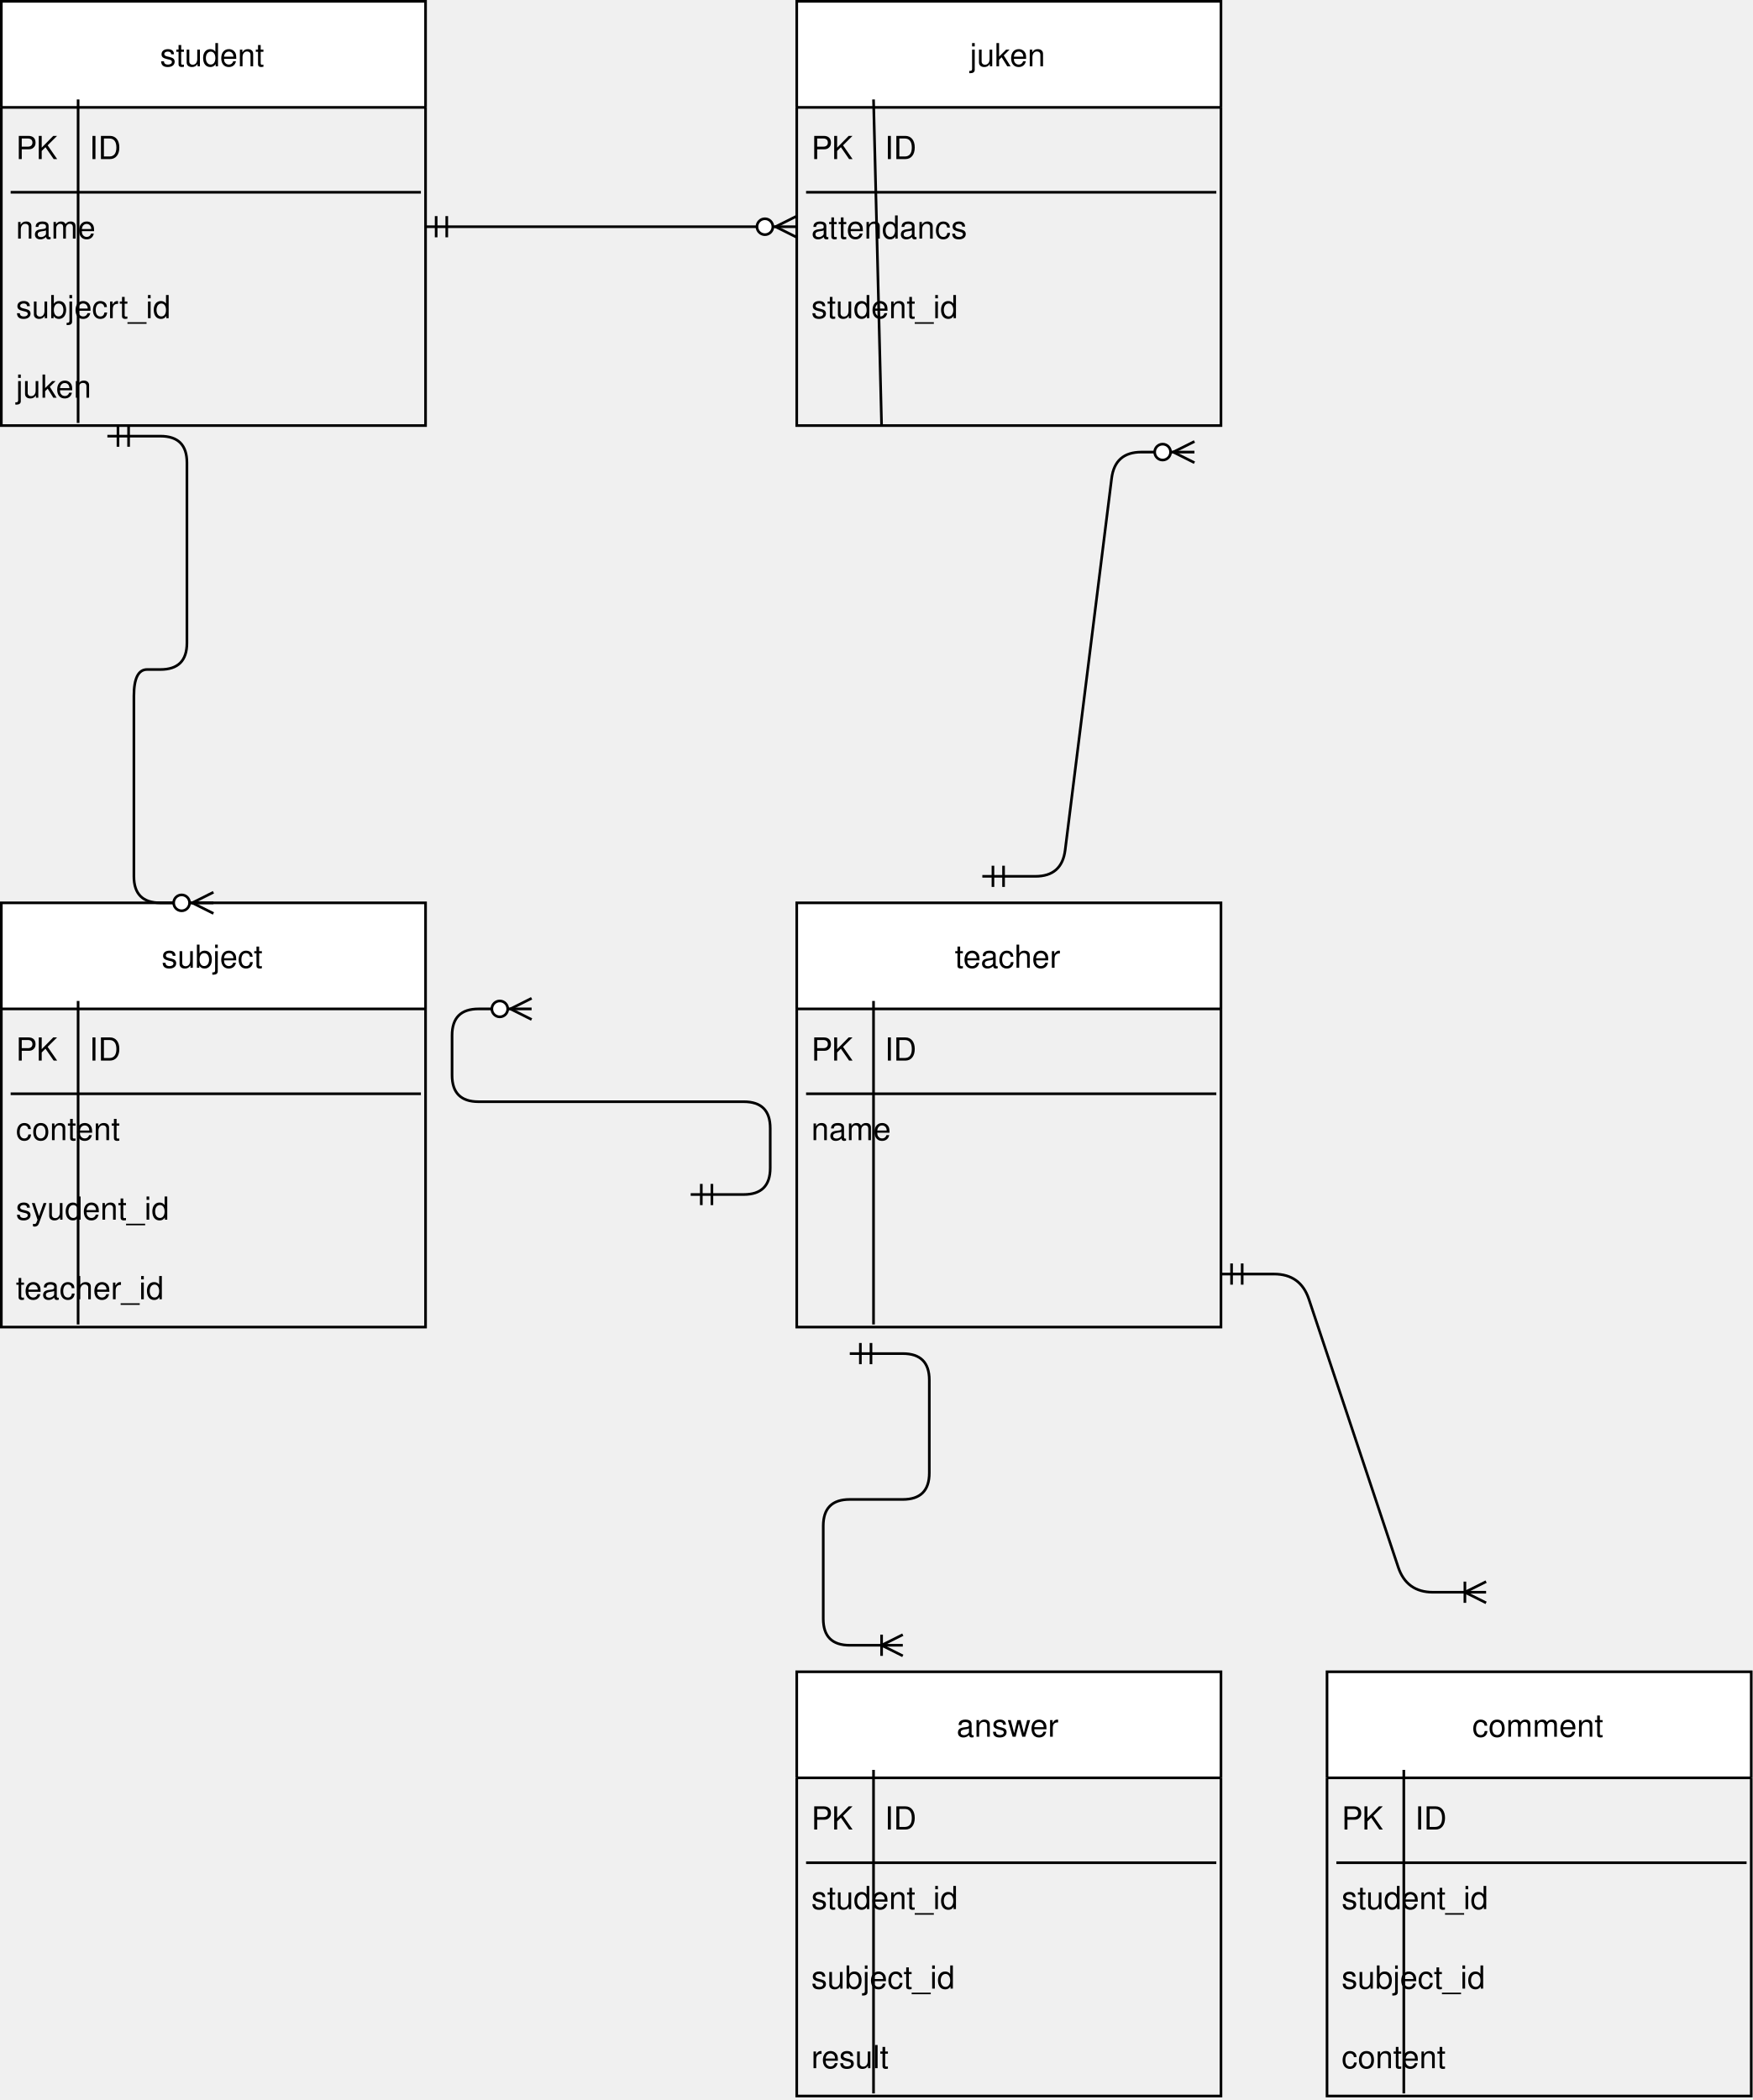
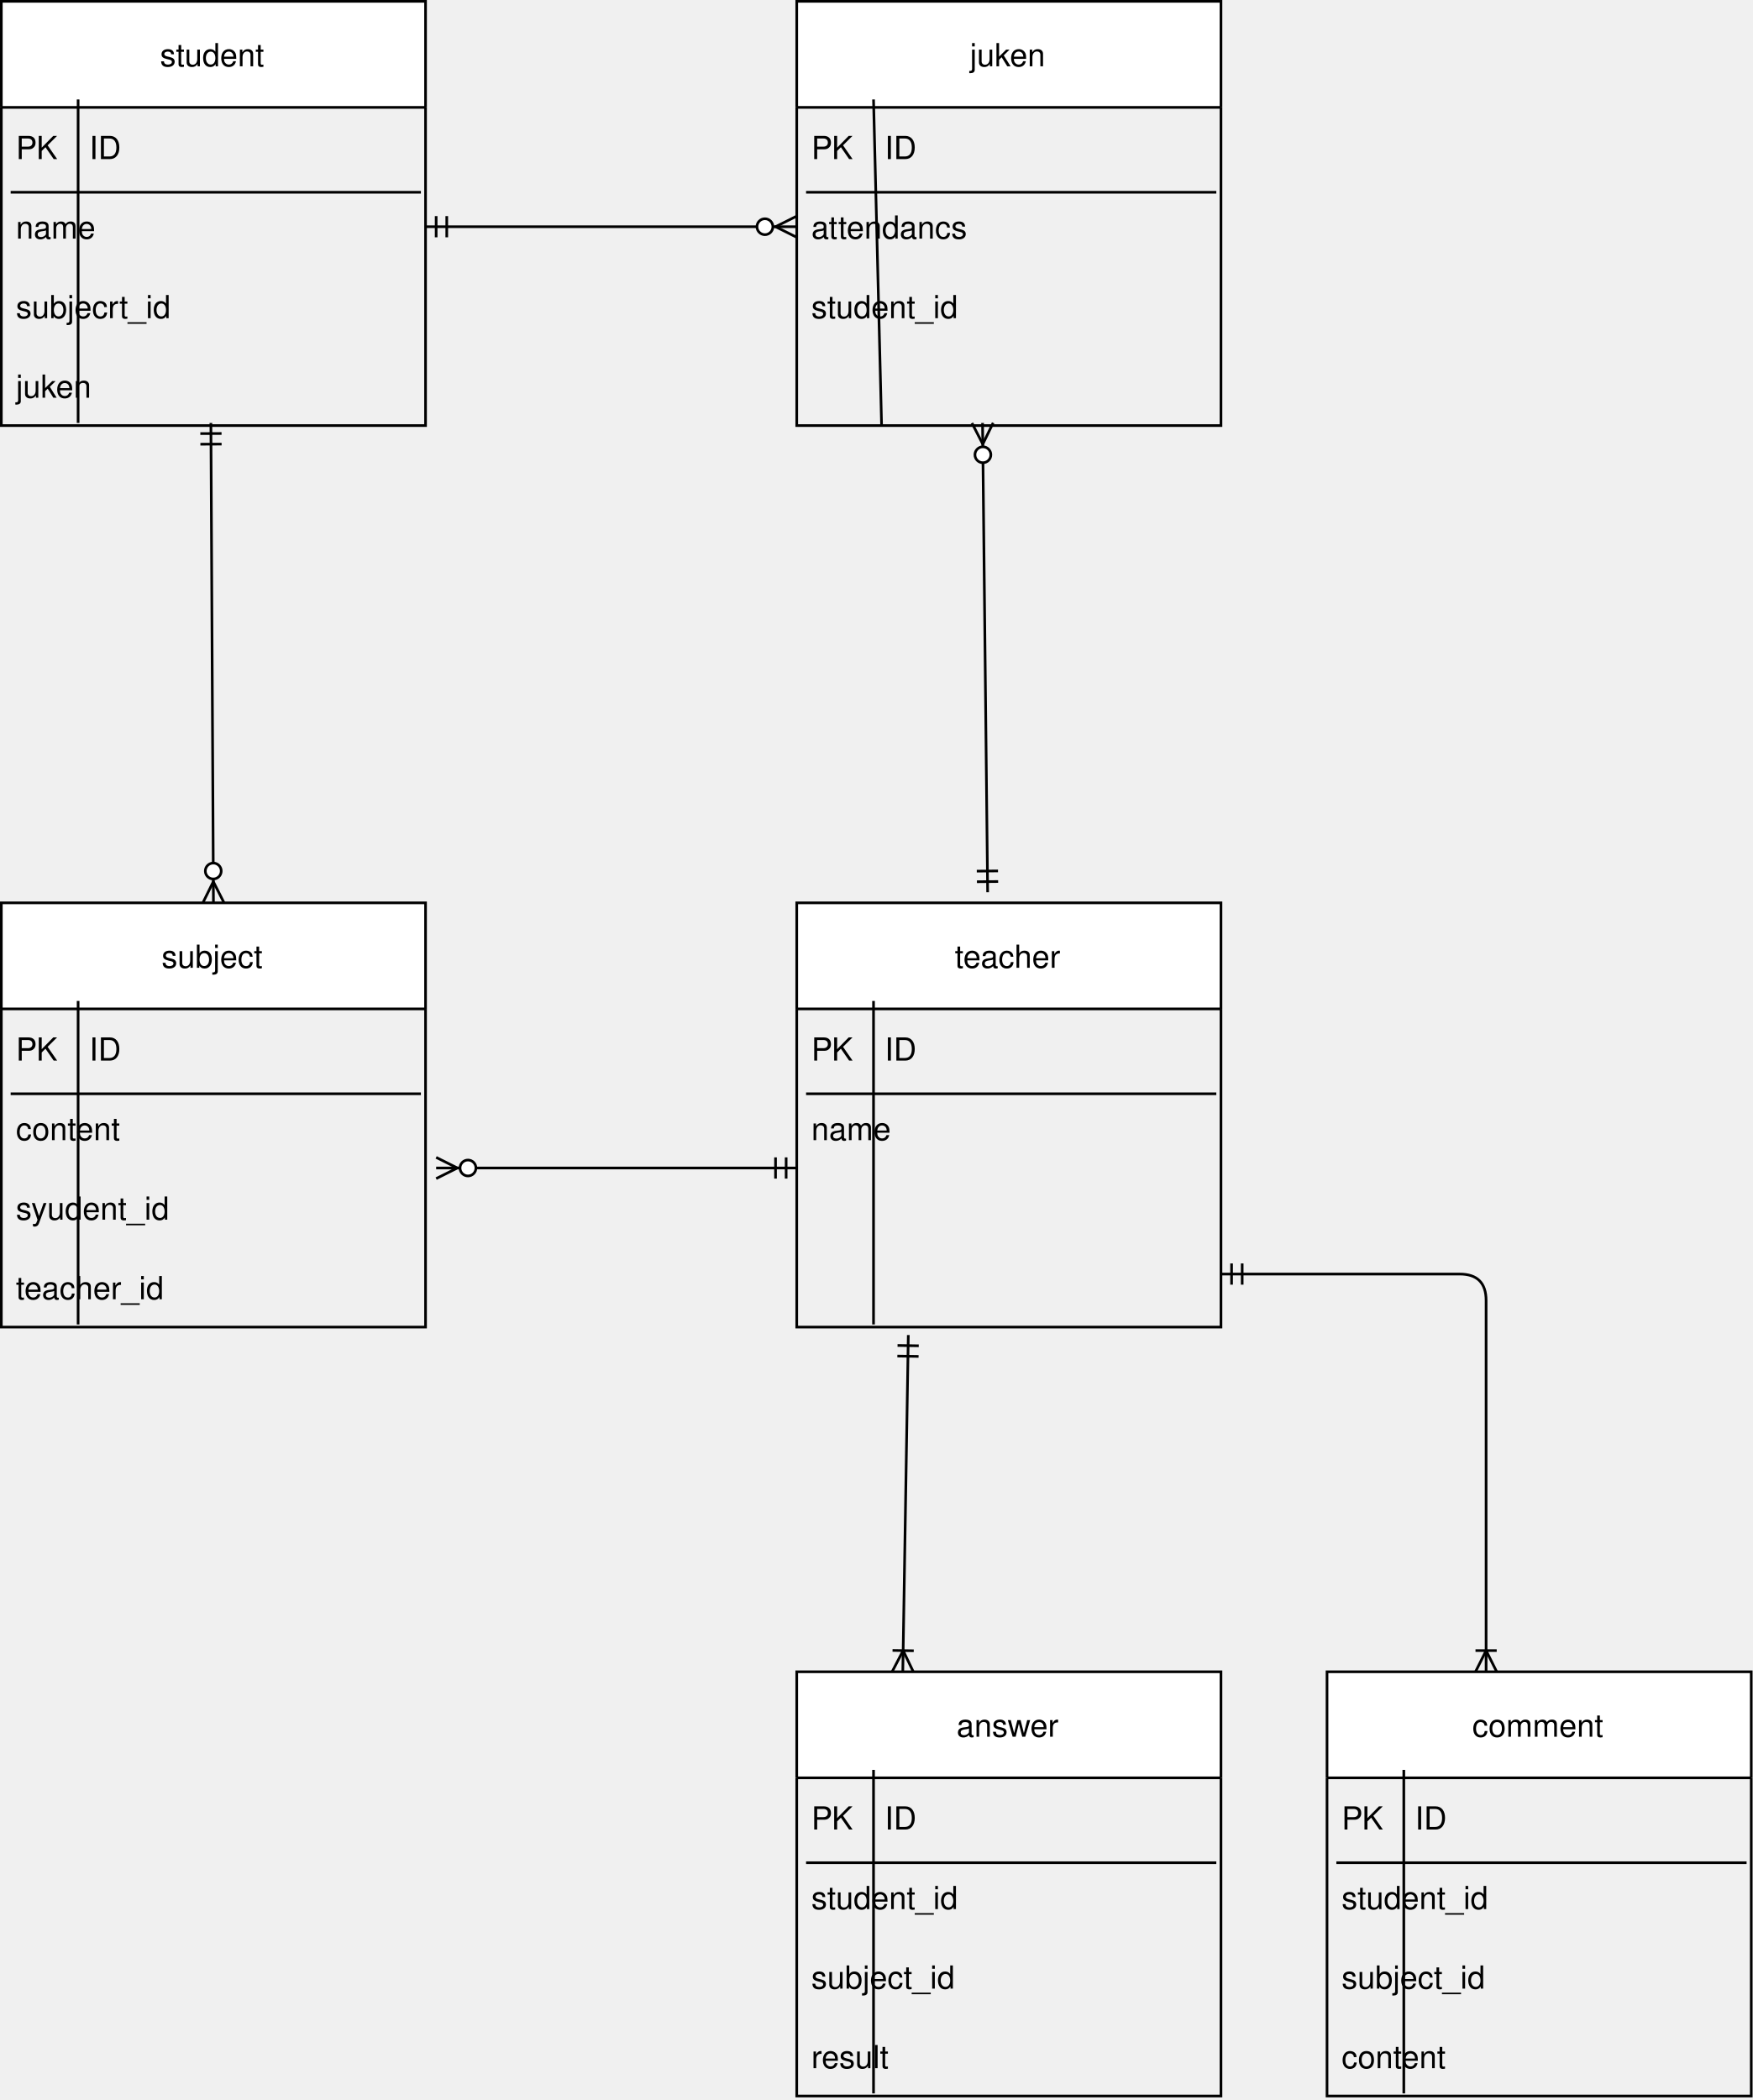
- <svg xmlns="http://www.w3.org/2000/svg" version="1.1" width="661px" height="792px" viewBox="-0.5 -0.5 661 792" content="&lt;mxfile&gt;&lt;diagram id=&quot;3Ees2RU3tAwTcEf8jDfv&quot; name=&quot;ページ1&quot;&gt;7Z1tU+o4GIZ/DR91KH2hfBR0d92jo0d3xt1PO5FGqLYNE4KKv37TJulbwlJaDBzNDOOQp0loet80z5W22LMn8fvvGCzm1yiAUW/QD9579nlvMPBGQ/o3DaxZwB14LDDDYcBCVhG4Dz8gD/Z5dBUGcFmpSBCKSLioBqcoSeCUVGIAY/RWrfaEouqnLsAMSoH7KYjk6EMYkDmL+oNhEf8DhrO5+GTLG7EtMRCV+UiWcxCgt1LIvujZE4wQYe/i9wmM0mMnjgtr99uGrfmOYZiQRg181uIVRCs+uCVZBWlrtn9kLQa9fAvjCCS0NH5CCbnnW/q0PJ2HUXAF1miVfuiSgOmLKI3nCIcftD6I6CaLBuhmTLimTr9S4z5tyfvEcEnr3IqRWLXQNXivVLwCSyL2BkURWCzDx2z/0oYxwLMwGSNCUMwr8WFDTOD7xmNn5YpQJ0MUQ4LXtIqwMddQmJgX3wpHWKLKvOwGEQTchbO850Io+oZrtUG3kaTb7Y/ehd3z+/R1eS6pR4dJsoOP0QucoAhhGk8QkzOMoloIROEsocUIPqXN0uMUUv+f8XAcBkHa83i5ANMwmV1l1c6dInLHB5yGEG3+FGU2n9OGkPYwXqAwIdkBcMf0RQ/JpH/q9ly6rxNatooyfaXVMZmghO4+CDN1INX7DaaajzEigIDH3I3NpPXV2nIxnYZi2nvQUpwLSlrmSuZvEhBDI2o3UYc6RbUaiLpcPT7DKSb/0lZG207aWn2d4noNxH1evdADZ2TtJqutUVZbcSKu6weT4CzNIAuJ5iQWqQ18D8nf6ehP++mgsvI/rOwNeflc5C1ZYV0q3EIc0n2GWMQSuv+su5E/EoFKf2mg6DArrculepdsODCQ0tu6IHTMaIWnsDpD0cxtBkk5JgtXEspV6CRiGEaAhK/V/VCJxz/hNvVpkXvlKMB94tfkZ3vPG5Xz33o/tSSubiM2YqmfzEn5oJuZSzEh7Gauwg6Wb5XtcEIjbdxQ2JV3mNt11MKubb3lyd5i2e3BvDWoWELK1xt7q9qP08xa1ABgXarGT9DdzOcMJPOx3MNgXm9HzLNHOjnPsSXhDOftoi1z/lFwnuPIM8Bk0DujXfc3vZnSL4xqMcbIvJPMOsnPcWWZZfJbZ4tsBvw6S6sV/Jwm4EcgmM4hNtp211Yn/TnDrgn6F6A/kSiWM3Qxb5UzdBYz9Nc4AZevs+xorl+f/pTeUtAfy3kN/e2N/lx56UG9OGnYr8Z+9iGv8bkytBv220Vbd4O4B2A/V+b4rewHCEW/ACTTpVG6m9I68c9V4N82pctv+O0Xhh46q66VDF0FGX47ehCJRjnDE2e+cobnHjbD++Xowe2Mpp9ID2WzWjsbta2rfIWrNiwmGG5oazsFtDafynjRzGGd5jCdK2CezIl8LVOS0ZDiFlLUe5nQM6jY7WvoHQ8qei1Q0dwd2l1jnZDotbgUbPTtpq9WHPRarQIYgTsJrDVXMrxfJIxlMvMUvO8Z3t8JvLxj5n1NVwuV3nIV3jLUv1/q92TqB8nyzUDg7hDo+Q1npP1AoHkmsGN+cTzPBAoY2SV/NFeO9qW0ThQcKp4L2ao0u3ffKN1Zaa1QOJRX6bZKTeeyVWTu/+4qs040HCoW8L4fGioe9RKn1XL6zmIGDZtm50PFyuG3Q0OVtwaytzzzGOF+0dCXVzWnKI7Nr8U0YEP3oGzoy8uVhg13EZdZ/yjY0FesDho21KW0Tjb0W9yAY9hwX0prZUNfXrwzDwdr0lknHIrbgr41HIo8spzAi1mtnMCzmIHDpvn5yPzGjNpbI4W3vIN66+vB4U1y+3ByNbuf/HRuUkgD+OHyZNRkLYzKKfiQyhiS9V12cFFyUWxhFMk40BrUXZtb+uLuA2L0F7oGyVrQY7EtBklwk3m+ZHS3ctbb5vHitne35Gbr1LLtz3Cz4iK46geTNj1HX57R+go358GOds77WddOeTv7udaRXe9ofydLtV8V920dg1+bWuVwFrAHVeXc/p6mS+fz5ku1BRSZuLFAEwvkSokvb9uMya1lXvkPEGqyQH5Ajs0DYvqpZlLu/888+VRXTe/dLVNdy9lJcY2nweN+n+pLKQG3Wvqyfn/PoN7R/nzpP10mPxev997HLfbQj7s/18/wpFF+v1dbUkL4Cmem/EwkJqe2+YlTy0+8oWYHNLn8ZxygmFLq6Uk9q2jqAK/WkefuywG0WPzjB1a9+O8Z9sV/&lt;/diagram&gt;&lt;diagram id=&quot;aVBgwXNbbsdZ3DNkfXpK&quot; name=&quot;ページ2&quot;&gt;ldFBD4IgFADgX8OxTWFZnk3rUK3VodaNhIQNfQ5pWr8+HZoxL3Vh8PF48B6IRHmz1rQUO2BcIeyxBpEVwjgIF+3YwdPCHAcWMi2ZJX+Ek3zxHr1eH5Lxygk0AMrI0sUUioKnxjGqNdRu2B2Ue2tJMz6BU0rVVM+SGWF1iRejb7jMxHCzH4R2J6dDcF9JJSiD+otIjEikAYyd5U3EVde7oS9emZ7FlcL+UleHV7L1buFxZpMl/xz5lKB5YX5N3U7Gp7UL539J/AY=&lt;/diagram&gt;&lt;diagram id=&quot;vEPTKOw7BTGiNJZ3Pcjl&quot; name=&quot;ページ3&quot;&gt;ldFBD4IgFADgX8OxzSCtzmZ16VBt1ZXJU9nQZ0hp/fpsaMa81IXBx+PBexAW5s1G8zLboQBFqCcawlaE0mA5b8c3PCz4NLCQaiksTQc4yid06HV6kwIqJ9AgKiNLF2MsCoiNY1xrrN2wBJV7a8lTGMEx5mqsZylMZnVB54NvQaZZf/M0WNqdnPfBXSVVxgXWX8QiwkKNaOwsb0JQ7971fan2ChrcwQVq/3Qwib7eZxObbP3PkU8JGgrza+p2MjytXTj/y6IX&lt;/diagram&gt;&lt;/mxfile&gt;">
+ <svg xmlns="http://www.w3.org/2000/svg" version="1.1" width="661px" height="792px" viewBox="-0.5 -0.5 661 792" content="&lt;mxfile&gt;&lt;diagram id=&quot;3Ees2RU3tAwTcEf8jDfv&quot; name=&quot;ページ1&quot;&gt;7V1bc9soGP01fkxGsi6WH2snu9ttOk2TznT3aYdaxFYrCY+Mmzi/fpEACQlc61acNsx4MuITYKFzDOcgUCbOMnn6MwPbzXsUwngytcKniXM1mU79+Yz8zQMHGvCmPg2ssyikIbsK3EfPkAUtFt1HIdzVMmKEYhxt68EVSlO4wrUYyDL0WM/2gOL6t27BGkqB+xWI5ejnKMQbGg2msyr+F4zWG/7Ntj+nZxLAM7OW7DYgRI9CyLmeOMsMIUyPkqcljPN7x+8LLffHkbPlhWUwxa0KBLTEdxDvWeN2eB/mpen14QNv9O4xSmKQktTiAaX4np2xSHq1ieLwBhzQPv/SHQarbzy12KAseib5QUxO2SRATmeYYepatRz3eUlWZwZ3JM8tb4ndCL0HT7WMN2CH+dWgOAbbXfSluL68YAKydZQuEMYoYZlYs2GG4dPRe2eXiBAmQ5RAnB1IFk5jhiEnMUs+VoyweZaNyAYeBIyF67LmCihywLA6gttcwu323eTamQQW+by9ktAjzcTFzc/QN7hEMcpIPEUUziiOGyEQR+uUJGP4kBfL71NE+P+GhZMoDPOaF7stWEXp+qbIduVWkTvW4DyESPGHuKD5hhSEpIbFFkUpLm6AtyAfckuW1qU38ci1LknartLkk2fP8BKl5PJBVKADCd6PMMd8kSEMMPhSsrEdtIEaWwam2xJMZwQseV8gYFkiWR6kIIEG1GGgznSCarcAdbf/8hWuMvwfKWWwHYStbekE128B7tf9N3LjDKzDYHU0wuooOuImfjAN3+QKsoJogxMubeBThP/JW39p5Y0q0v/StD9j6SuuW4rEQUjcwiwi1wwzHkvJ9dPq5sGcB2r15YGqwiJ1EFPNKmlzYCjJ2yYgpM1on61gfYQiym0NsRiTgROA8hQ48VgGY4Cj7/XrUIHHvuE252mlvUorwHgSNOCnV88Kifq3WU9DxDVpRFss1VMwqWx0O3IpBoRu5KroYAe2SIcLEunDhoqurMKSrvMedO3LLV/mFlW3Z+PWtEYJSa+35la9HrcdtQgBwEHIxjroYeRzpxL5qPYwNm/S0eY5c50+z3Uk4IzP64ItZf6L8HmuK48Ay+nkDanaOnawIj8Y1WSMgbkTzDqdn+vJMMvO71BMshnjNxharcbPbWP8MASrDcwMtsOx1en+3NlQgf4buD8uFEWFzsctUaHTmHF/rQW4/JylI7l+ffen5JbC/VHNa9zfaO7Pk6ce1JOTxvs1vJ9zzmd8nmzajffrgq13BNwzeD9P9vEnvR/AxPqFIF3tDNLDkNZp/zyF/TuFtHjAll8Y9zAYda3O0FM4w1fnHrjQEBUe7/lEheedV+H9cu7BG2xNf6J7EMlqdyZqX1YFClYdmUwwvqEv7RSmtf1QxpJmDBs0humcAfNln8jmMiUYjVM84RT1Pib0jVUc9jP0X45V9HtYRbM6dDjGOk2i3+NRsMF3GL5a7aDfaxbAADwIYK1ayfj9SjCKzsxX+H3f+P1Oxst/yX5f09NCJbc8BbeM6x/X9fuy6wfp7tGYwO4m0A9ajkjjmECzJ3Cgvng5ewK5GemiH82To7GQ1mkFZ4p9ISeRpmv3DdKDkdZqCmfyLN1JqMlYto/N+u+hMOu0hjPFBN7rs4aKrV68WxXlO40Za9hWnc8UM4evzhqquDWVueWbbYTjWsNAntVcoSQxb4tp4Q29s3rDQJ6uNN6wC7iU+i/CGwaK2UHjDXUhrdMbBj0W4BhvOBbSWr1hIE/emc3BmnDWaQ75sqBXbQ65jhQFPB/VRAFPY8YcttXnc/OOGTW35gpu+Wfl1u9nDj+kt58vbtb3y4/uh9ykgezz24t5i7mwwh9Sh2dPm3wsyXp99wwz9Am9B+mB+8LqXALS8EPBZoHCXq0/O8Xekqju3NVBVMXzbdW7kI5tkRcHK0tB1DI4kKllPYdGb9aZqo2KnGZF4/WDaioqlmRpoqJNxupuZPxhVyqyUxMz+YLFGjOPyCpdzHSmdUJ51kgDtPvzRmg1MxXaX1sn6TpBXfbN+8k+of/0BIJeWJz7OljKXwYu7go68mRIF0tLMvFur6+MbFZUvpVRE0vLG/JDdUkQ43O9BKkIH+6K24fS6+rMYmQyM+bV5eUJzpU/gDr5vRPU7zmuKx58tdgD+VN5KbkSuycvm4ueps2KxuNl8PA2/bj9fu8/32Y+enf39+ErvGhjetoSjhii9nyzLvOFrcLmx8vu2x+FjngEhdCz11Stqjxzr1n2knxs76s63Ybq9Gea2dnmea3QaaIMb9AapSDu02G242/FOWemk3Q1+31m8eg1xWNT87UlmN+oyPfGIhhJVv8IhGav/puKc/0/&lt;/diagram&gt;&lt;diagram id=&quot;aVBgwXNbbsdZ3DNkfXpK&quot; name=&quot;ページ2&quot;&gt;ldFBD4IgFADgX8OxTWFZnk3rUK3VodaNhIQNfQ5pWr8+HZoxL3Vh8PF48B6IRHmz1rQUO2BcIeyxBpEVwjgIF+3YwdPCHAcWMi2ZJX+Ek3zxHr1eH5Lxygk0AMrI0sUUioKnxjGqNdRu2B2Ue2tJMz6BU0rVVM+SGWF1iRejb7jMxHCzH4R2J6dDcF9JJSiD+otIjEikAYyd5U3EVde7oS9emZ7FlcL+UleHV7L1buFxZpMl/xz5lKB5YX5N3U7Gp7UL539J/AY=&lt;/diagram&gt;&lt;diagram id=&quot;vEPTKOw7BTGiNJZ3Pcjl&quot; name=&quot;ページ3&quot;&gt;ldFBD4IgFADgX8OxzSCtzmZ16VBt1ZXJU9nQZ0hp/fpsaMa81IXBx+PBexAW5s1G8zLboQBFqCcawlaE0mA5b8c3PCz4NLCQaiksTQc4yid06HV6kwIqJ9AgKiNLF2MsCoiNY1xrrN2wBJV7a8lTGMEx5mqsZylMZnVB54NvQaZZf/M0WNqdnPfBXSVVxgXWX8QiwkKNaOwsb0JQ7971fan2ChrcwQVq/3Qwib7eZxObbP3PkU8JGgrza+p2MjytXTj/y6IX&lt;/diagram&gt;&lt;/mxfile&gt;">
  <defs>
    <clipPath id="mx-clip-4-40-152-30-0">
      <rect x="4" y="40" width="152" height="30" />
    </clipPath>
    <clipPath id="mx-clip-4-70-152-30-0">
      <rect x="4" y="70" width="152" height="30" />
    </clipPath>
    <clipPath id="mx-clip-4-100-152-30-0">
      <rect x="4" y="100" width="152" height="30" />
    </clipPath>
    <clipPath id="mx-clip-4-130-152-30-0">
      <rect x="4" y="130" width="152" height="30" />
    </clipPath>
    <clipPath id="mx-clip-4-380-152-30-0">
      <rect x="4" y="380" width="152" height="30" />
    </clipPath>
    <clipPath id="mx-clip-4-410-152-30-0">
      <rect x="4" y="410" width="152" height="30" />
    </clipPath>
    <clipPath id="mx-clip-4-440-152-30-0">
      <rect x="4" y="440" width="152" height="30" />
    </clipPath>
    <clipPath id="mx-clip-4-470-152-30-0">
      <rect x="4" y="470" width="152" height="30" />
    </clipPath>
    <clipPath id="mx-clip-304-40-152-30-0">
      <rect x="304" y="40" width="152" height="30" />
    </clipPath>
    <clipPath id="mx-clip-304-70-152-30-0">
      <rect x="304" y="70" width="152" height="30" />
    </clipPath>
    <clipPath id="mx-clip-304-100-152-30-0">
      <rect x="304" y="100" width="152" height="30" />
    </clipPath>
    <clipPath id="mx-clip-304-130-152-30-0">
      <rect x="304" y="130" width="152" height="30" />
    </clipPath>
    <clipPath id="mx-clip-304-380-152-30-0">
      <rect x="304" y="380" width="152" height="30" />
    </clipPath>
    <clipPath id="mx-clip-304-410-152-30-0">
      <rect x="304" y="410" width="152" height="30" />
    </clipPath>
    <clipPath id="mx-clip-304-440-152-30-0">
      <rect x="304" y="440" width="152" height="30" />
    </clipPath>
    <clipPath id="mx-clip-304-470-152-30-0">
      <rect x="304" y="470" width="152" height="30" />
    </clipPath>
    <clipPath id="mx-clip-304-670-152-30-0">
      <rect x="304" y="670" width="152" height="30" />
    </clipPath>
    <clipPath id="mx-clip-304-700-152-30-0">
      <rect x="304" y="700" width="152" height="30" />
    </clipPath>
    <clipPath id="mx-clip-304-730-152-30-0">
      <rect x="304" y="730" width="152" height="30" />
    </clipPath>
    <clipPath id="mx-clip-304-760-152-30-0">
      <rect x="304" y="760" width="152" height="30" />
    </clipPath>
    <clipPath id="mx-clip-504-670-152-30-0">
      <rect x="504" y="670" width="152" height="30" />
    </clipPath>
    <clipPath id="mx-clip-504-700-152-30-0">
      <rect x="504" y="700" width="152" height="30" />
    </clipPath>
    <clipPath id="mx-clip-504-730-152-30-0">
      <rect x="504" y="730" width="152" height="30" />
    </clipPath>
    <clipPath id="mx-clip-504-760-152-30-0">
      <rect x="504" y="760" width="152" height="30" />
    </clipPath>
  </defs>
  <g>
    <path d="M 0 40 L 0 0 L 160 0 L 160 40" fill="rgb(255, 255, 255)" stroke="rgb(0, 0, 0)" stroke-miterlimit="10" pointer-events="all" />
    <path d="M 0 40 L 0 160 L 160 160 L 160 40" fill="none" stroke="rgb(0, 0, 0)" stroke-miterlimit="10" pointer-events="none" />
    <path d="M 0 40 L 160 40" fill="none" stroke="rgb(0, 0, 0)" stroke-miterlimit="10" pointer-events="none" />
    <g fill="rgb(0, 0, 0)" font-family="Helvetica" pointer-events="none" text-anchor="middle" font-size="12px">
      <text x="79.5" y="24.5">student</text>
    </g>
    <g fill="rgb(0, 0, 0)" font-family="Helvetica" pointer-events="none" clip-path="url(#mx-clip-4-40-152-30-0)" font-size="12px">
      <text x="5.5" y="59.5">PK　ID</text>
    </g>
    <g fill="rgb(0, 0, 0)" font-family="Helvetica" pointer-events="none" clip-path="url(#mx-clip-4-70-152-30-0)" font-size="12px">
      <text x="5.5" y="89.5">　　name</text>
    </g>
    <g fill="rgb(0, 0, 0)" font-family="Helvetica" pointer-events="none" clip-path="url(#mx-clip-4-100-152-30-0)" font-size="12px">
      <text x="5.5" y="119.5">　　subjecrt_id</text>
    </g>
    <g fill="rgb(0, 0, 0)" font-family="Helvetica" pointer-events="none" clip-path="url(#mx-clip-4-130-152-30-0)" font-size="12px">
      <text x="5.5" y="149.5">　　juken</text>
    </g>
    <path d="M 3.52 72.01 L 158.24 72.01" fill="none" stroke="rgb(0, 0, 0)" stroke-miterlimit="10" pointer-events="none" />
    <path d="M 28.96 159.01 L 28.96 37" fill="none" stroke="rgb(0, 0, 0)" stroke-miterlimit="10" pointer-events="none" />
    <path d="M 0 380 L 0 340 L 160 340 L 160 380" fill="rgb(255, 255, 255)" stroke="rgb(0, 0, 0)" stroke-miterlimit="10" pointer-events="none" />
    <path d="M 0 380 L 0 500 L 160 500 L 160 380" fill="none" stroke="rgb(0, 0, 0)" stroke-miterlimit="10" pointer-events="none" />
    <path d="M 0 380 L 160 380" fill="none" stroke="rgb(0, 0, 0)" stroke-miterlimit="10" pointer-events="none" />
    <g fill="rgb(0, 0, 0)" font-family="Helvetica" pointer-events="none" text-anchor="middle" font-size="12px">
      <text x="79.5" y="364.5">subject</text>
    </g>
    <g fill="rgb(0, 0, 0)" font-family="Helvetica" pointer-events="none" clip-path="url(#mx-clip-4-380-152-30-0)" font-size="12px">
      <text x="5.5" y="399.5">PK　ID</text>
    </g>
    <g fill="rgb(0, 0, 0)" font-family="Helvetica" pointer-events="none" clip-path="url(#mx-clip-4-410-152-30-0)" font-size="12px">
      <text x="5.5" y="429.5">       content</text>
    </g>
    <g fill="rgb(0, 0, 0)" font-family="Helvetica" pointer-events="none" clip-path="url(#mx-clip-4-440-152-30-0)" font-size="12px">
      <text x="5.5" y="459.5">　　syudent_id</text>
    </g>
    <g fill="rgb(0, 0, 0)" font-family="Helvetica" pointer-events="none" clip-path="url(#mx-clip-4-470-152-30-0)" font-size="12px">
      <text x="5.5" y="489.5">　　teacher_id</text>
    </g>
    <path d="M 3.52 412.01 L 158.24 412.01" fill="none" stroke="rgb(0, 0, 0)" stroke-miterlimit="10" pointer-events="none" />
    <path d="M 28.96 499.01 L 28.96 377" fill="none" stroke="rgb(0, 0, 0)" stroke-miterlimit="10" pointer-events="none" />
    <path d="M 300 40 L 300 0 L 460 0 L 460 40" fill="rgb(255, 255, 255)" stroke="rgb(0, 0, 0)" stroke-miterlimit="10" pointer-events="none" />
    <path d="M 300 40 L 300 160 L 460 160 L 460 40" fill="none" stroke="rgb(0, 0, 0)" stroke-miterlimit="10" pointer-events="none" />
    <path d="M 300 40 L 460 40" fill="none" stroke="rgb(0, 0, 0)" stroke-miterlimit="10" pointer-events="none" />
    <g fill="rgb(0, 0, 0)" font-family="Helvetica" pointer-events="none" text-anchor="middle" font-size="12px">
      <text x="379.5" y="24.5">juken</text>
    </g>
    <g fill="rgb(0, 0, 0)" font-family="Helvetica" pointer-events="none" clip-path="url(#mx-clip-304-40-152-30-0)" font-size="12px">
      <text x="305.5" y="59.5">PK　ID</text>
    </g>
    <g fill="rgb(0, 0, 0)" font-family="Helvetica" pointer-events="none" clip-path="url(#mx-clip-304-70-152-30-0)" font-size="12px">
      <text x="305.5" y="89.5">       attendancs</text>
    </g>
    <g fill="rgb(0, 0, 0)" font-family="Helvetica" pointer-events="none" clip-path="url(#mx-clip-304-100-152-30-0)" font-size="12px">
      <text x="305.5" y="119.5">          student_id</text>
    </g>
    <path d="M 303.52 72.01 L 458.24 72.01" fill="none" stroke="rgb(0, 0, 0)" stroke-miterlimit="10" pointer-events="none" />
    <path d="M 332 160 L 328.96 37" fill="none" stroke="rgb(0, 0, 0)" stroke-miterlimit="10" pointer-events="none" />
    <g fill="rgb(0, 0, 0)" font-family="Helvetica" pointer-events="none" clip-path="url(#mx-clip-304-130-152-30-0)" font-size="12px" />
    <path d="M 300 380 L 300 340 L 460 340 L 460 380" fill="rgb(255, 255, 255)" stroke="rgb(0, 0, 0)" stroke-miterlimit="10" pointer-events="none" />
    <path d="M 300 380 L 300 500 L 460 500 L 460 380" fill="none" stroke="rgb(0, 0, 0)" stroke-miterlimit="10" pointer-events="none" />
    <path d="M 300 380 L 460 380" fill="none" stroke="rgb(0, 0, 0)" stroke-miterlimit="10" pointer-events="none" />
    <g fill="rgb(0, 0, 0)" font-family="Helvetica" pointer-events="none" text-anchor="middle" font-size="12px">
      <text x="379.5" y="364.5">teacher</text>
    </g>
    <g fill="rgb(0, 0, 0)" font-family="Helvetica" pointer-events="none" clip-path="url(#mx-clip-304-380-152-30-0)" font-size="12px">
      <text x="305.5" y="399.5">PK　ID</text>
    </g>
    <g fill="rgb(0, 0, 0)" font-family="Helvetica" pointer-events="none" clip-path="url(#mx-clip-304-410-152-30-0)" font-size="12px">
      <text x="305.5" y="429.5">       name</text>
    </g>
    <g fill="rgb(0, 0, 0)" font-family="Helvetica" pointer-events="none" clip-path="url(#mx-clip-304-440-152-30-0)" font-size="12px" />
    <g fill="rgb(0, 0, 0)" font-family="Helvetica" pointer-events="none" clip-path="url(#mx-clip-304-470-152-30-0)" font-size="12px" />
    <path d="M 303.52 412.01 L 458.24 412.01" fill="none" stroke="rgb(0, 0, 0)" stroke-miterlimit="10" pointer-events="none" />
    <path d="M 328.96 499.01 L 328.96 377" fill="none" stroke="rgb(0, 0, 0)" stroke-miterlimit="10" pointer-events="none" />
    <path d="M 300 670 L 300 630 L 460 630 L 460 670" fill="rgb(255, 255, 255)" stroke="rgb(0, 0, 0)" stroke-miterlimit="10" pointer-events="none" />
    <path d="M 300 670 L 300 790 L 460 790 L 460 670" fill="none" stroke="rgb(0, 0, 0)" stroke-miterlimit="10" pointer-events="none" />
    <path d="M 300 670 L 460 670" fill="none" stroke="rgb(0, 0, 0)" stroke-miterlimit="10" pointer-events="none" />
    <g fill="rgb(0, 0, 0)" font-family="Helvetica" pointer-events="none" text-anchor="middle" font-size="12px">
      <text x="379.5" y="654.5">answer</text>
    </g>
    <g fill="rgb(0, 0, 0)" font-family="Helvetica" pointer-events="none" clip-path="url(#mx-clip-304-670-152-30-0)" font-size="12px">
      <text x="305.5" y="689.5">PK　ID</text>
    </g>
    <g fill="rgb(0, 0, 0)" font-family="Helvetica" pointer-events="none" clip-path="url(#mx-clip-304-700-152-30-0)" font-size="12px">
      <text x="305.5" y="719.5">       student_id</text>
    </g>
    <g fill="rgb(0, 0, 0)" font-family="Helvetica" pointer-events="none" clip-path="url(#mx-clip-304-730-152-30-0)" font-size="12px">
      <text x="305.5" y="749.5">       subject_id</text>
    </g>
    <g fill="rgb(0, 0, 0)" font-family="Helvetica" pointer-events="none" clip-path="url(#mx-clip-304-760-152-30-0)" font-size="12px">
      <text x="305.5" y="779.5">       result</text>
    </g>
    <path d="M 303.52 702.01 L 458.24 702.01" fill="none" stroke="rgb(0, 0, 0)" stroke-miterlimit="10" pointer-events="none" />
    <path d="M 328.96 789.01 L 328.96 667" fill="none" stroke="rgb(0, 0, 0)" stroke-miterlimit="10" pointer-events="none" />
    <path d="M 500 670 L 500 630 L 660 630 L 660 670" fill="rgb(255, 255, 255)" stroke="rgb(0, 0, 0)" stroke-miterlimit="10" pointer-events="none" />
    <path d="M 500 670 L 500 790 L 660 790 L 660 670" fill="none" stroke="rgb(0, 0, 0)" stroke-miterlimit="10" pointer-events="none" />
    <path d="M 500 670 L 660 670" fill="none" stroke="rgb(0, 0, 0)" stroke-miterlimit="10" pointer-events="none" />
    <g fill="rgb(0, 0, 0)" font-family="Helvetica" pointer-events="none" text-anchor="middle" font-size="12px">
      <text x="579.5" y="654.5">comment</text>
    </g>
    <g fill="rgb(0, 0, 0)" font-family="Helvetica" pointer-events="none" clip-path="url(#mx-clip-504-670-152-30-0)" font-size="12px">
      <text x="505.5" y="689.5">PK　ID</text>
    </g>
    <g fill="rgb(0, 0, 0)" font-family="Helvetica" pointer-events="none" clip-path="url(#mx-clip-504-700-152-30-0)" font-size="12px">
      <text x="505.5" y="719.5">       student_id</text>
    </g>
    <g fill="rgb(0, 0, 0)" font-family="Helvetica" pointer-events="none" clip-path="url(#mx-clip-504-730-152-30-0)" font-size="12px">
      <text x="505.5" y="749.5">       subject_id</text>
    </g>
    <g fill="rgb(0, 0, 0)" font-family="Helvetica" pointer-events="none" clip-path="url(#mx-clip-504-760-152-30-0)" font-size="12px">
      <text x="505.5" y="779.5">       content</text>
    </g>
    <path d="M 503.52 702.01 L 658.24 702.01" fill="none" stroke="rgb(0, 0, 0)" stroke-miterlimit="10" pointer-events="none" />
    <path d="M 528.96 789.01 L 528.96 667" fill="none" stroke="rgb(0, 0, 0)" stroke-miterlimit="10" pointer-events="none" />
-     <path d="M 40 163.99 L 60 163.99 Q 70 163.99 70 173.99 L 70 242 Q 70 252 60 252 L 55 252 Q 50 252 50 262 L 50 330 Q 50 340 60 340 L 80 340" fill="none" stroke="rgb(0, 0, 0)" stroke-miterlimit="10" pointer-events="none" />
-     <path d="M 44 159.99 L 44 167.99 M 48 159.99 L 48 167.99" fill="none" stroke="rgb(0, 0, 0)" stroke-miterlimit="10" pointer-events="none" />
-     <ellipse cx="68" cy="340" rx="3" ry="3" fill="#ffffff" stroke="rgb(0, 0, 0)" pointer-events="none" />
-     <path d="M 80 336 L 72 340 L 80 344" fill="none" stroke="rgb(0, 0, 0)" stroke-miterlimit="10" pointer-events="none" />
-     <path d="M 260 450 L 280 450 Q 290 450 290 440 L 290 425 Q 290 415 280 415 L 180 415 Q 170 415 170 405 L 170 390 Q 170 380 180 380 L 200 380" fill="none" stroke="rgb(0, 0, 0)" stroke-miterlimit="10" pointer-events="none" />
-     <path d="M 264 446 L 264 454 M 268 446 L 268 454" fill="none" stroke="rgb(0, 0, 0)" stroke-miterlimit="10" pointer-events="none" />
-     <ellipse cx="188" cy="380" rx="3" ry="3" fill="#ffffff" stroke="rgb(0, 0, 0)" pointer-events="none" />
-     <path d="M 200 376 L 192 380 L 200 384" fill="none" stroke="rgb(0, 0, 0)" stroke-miterlimit="10" pointer-events="none" />
-     <path d="M 370 330 L 390 330 Q 400 330 401.24 320.08 L 418.76 179.92 Q 420 170 430 170 L 450 170" fill="none" stroke="rgb(0, 0, 0)" stroke-miterlimit="10" pointer-events="none" />
-     <path d="M 374 326 L 374 334 M 378 326 L 378 334" fill="none" stroke="rgb(0, 0, 0)" stroke-miterlimit="10" pointer-events="none" />
-     <ellipse cx="438" cy="170" rx="3" ry="3" fill="#ffffff" stroke="rgb(0, 0, 0)" pointer-events="none" />
-     <path d="M 450 166 L 442 170 L 450 174" fill="none" stroke="rgb(0, 0, 0)" stroke-miterlimit="10" pointer-events="none" />
+     <path d="M 79.04 159.01 L 80 340" fill="none" stroke="rgb(0, 0, 0)" stroke-miterlimit="10" pointer-events="none" />
+     <path d="M 83.06 162.99 L 75.06 163.03 M 83.08 166.99 L 75.08 167.03" fill="none" stroke="rgb(0, 0, 0)" stroke-miterlimit="10" pointer-events="none" />
+     <ellipse cx="79.94" cy="328" rx="3" ry="3" fill="#ffffff" stroke="rgb(0, 0, 0)" pointer-events="none" />
+     <path d="M 84 339.98 L 79.96 332 L 76 340.02" fill="none" stroke="rgb(0, 0, 0)" stroke-miterlimit="10" pointer-events="none" />
+     <path d="M 300 440 L 164 440" fill="none" stroke="rgb(0, 0, 0)" stroke-miterlimit="10" pointer-events="none" />
+     <path d="M 296 444 L 296 436 M 292 444 L 292 436" fill="none" stroke="rgb(0, 0, 0)" stroke-miterlimit="10" pointer-events="none" />
+     <ellipse cx="176" cy="440" rx="3" ry="3" fill="#ffffff" stroke="rgb(0, 0, 0)" pointer-events="none" />
+     <path d="M 164 444 L 172 440 L 164 436" fill="none" stroke="rgb(0, 0, 0)" stroke-miterlimit="10" pointer-events="none" />
+     <path d="M 372 336 L 370.08 159.01" fill="none" stroke="rgb(0, 0, 0)" stroke-miterlimit="10" pointer-events="none" />
+     <path d="M 367.96 332.04 L 375.96 331.96 M 367.91 328.04 L 375.91 327.96" fill="none" stroke="rgb(0, 0, 0)" stroke-miterlimit="10" pointer-events="none" />
+     <ellipse cx="370.21" cy="171.01" rx="3" ry="3" fill="#ffffff" stroke="rgb(0, 0, 0)" pointer-events="none" />
+     <path d="M 366.08 159.05 L 370.17 167.01 L 374.08 158.97" fill="none" stroke="rgb(0, 0, 0)" stroke-miterlimit="10" pointer-events="none" />
    <path d="M 160 85 L 180 85 Q 190 85 200 85 L 260 85 Q 270 85 280 85 L 300 85" fill="none" stroke="rgb(0, 0, 0)" stroke-miterlimit="10" pointer-events="none" />
    <path d="M 164 81 L 164 89 M 168 81 L 168 89" fill="none" stroke="rgb(0, 0, 0)" stroke-miterlimit="10" pointer-events="none" />
    <ellipse cx="288" cy="85" rx="3" ry="3" fill="#ffffff" stroke="rgb(0, 0, 0)" pointer-events="none" />
    <path d="M 300 81 L 292 85 L 300 89" fill="none" stroke="rgb(0, 0, 0)" stroke-miterlimit="10" pointer-events="none" />
-     <path d="M 320 510 L 340 510 Q 350 510 350 520 L 350 555 Q 350 565 340 565 L 320 565 Q 310 565 310 575 L 310 610 Q 310 620 320 620 L 340 620" fill="none" stroke="rgb(0, 0, 0)" stroke-miterlimit="10" pointer-events="none" />
-     <path d="M 324 506 L 324 514 M 328 506 L 328 514" fill="none" stroke="rgb(0, 0, 0)" stroke-miterlimit="10" pointer-events="none" />
-     <path d="M 332 624 L 332 616 M 340 616 L 332 620 L 340 624" fill="none" stroke="rgb(0, 0, 0)" stroke-miterlimit="10" pointer-events="none" />
-     <path d="M 460 480 L 480 480 Q 490 480 493.16 489.49 L 526.84 590.51 Q 530 600 540 600 L 560 600" fill="none" stroke="rgb(0, 0, 0)" stroke-miterlimit="10" pointer-events="none" />
+     <path d="M 342.08 503 L 340 630" fill="none" stroke="rgb(0, 0, 0)" stroke-miterlimit="10" pointer-events="none" />
+     <path d="M 346.01 507.06 L 338.02 506.93 M 345.95 511.06 L 337.95 510.93" fill="none" stroke="rgb(0, 0, 0)" stroke-miterlimit="10" pointer-events="none" />
+     <path d="M 336.13 621.94 L 344.13 622.07 M 344 630.07 L 340.13 622 L 336 629.93" fill="none" stroke="rgb(0, 0, 0)" stroke-miterlimit="10" pointer-events="none" />
+     <path d="M 460 480 L 550 480 Q 560 480 560 490 L 560 630" fill="none" stroke="rgb(0, 0, 0)" stroke-miterlimit="10" pointer-events="none" />
    <path d="M 464 476 L 464 484 M 468 476 L 468 484" fill="none" stroke="rgb(0, 0, 0)" stroke-miterlimit="10" pointer-events="none" />
-     <path d="M 552 604 L 552 596 M 560 596 L 552 600 L 560 604" fill="none" stroke="rgb(0, 0, 0)" stroke-miterlimit="10" pointer-events="none" />
+     <path d="M 556 622 L 564 622 M 564 630 L 560 622 L 556 630" fill="none" stroke="rgb(0, 0, 0)" stroke-miterlimit="10" pointer-events="none" />
  </g>
</svg>
